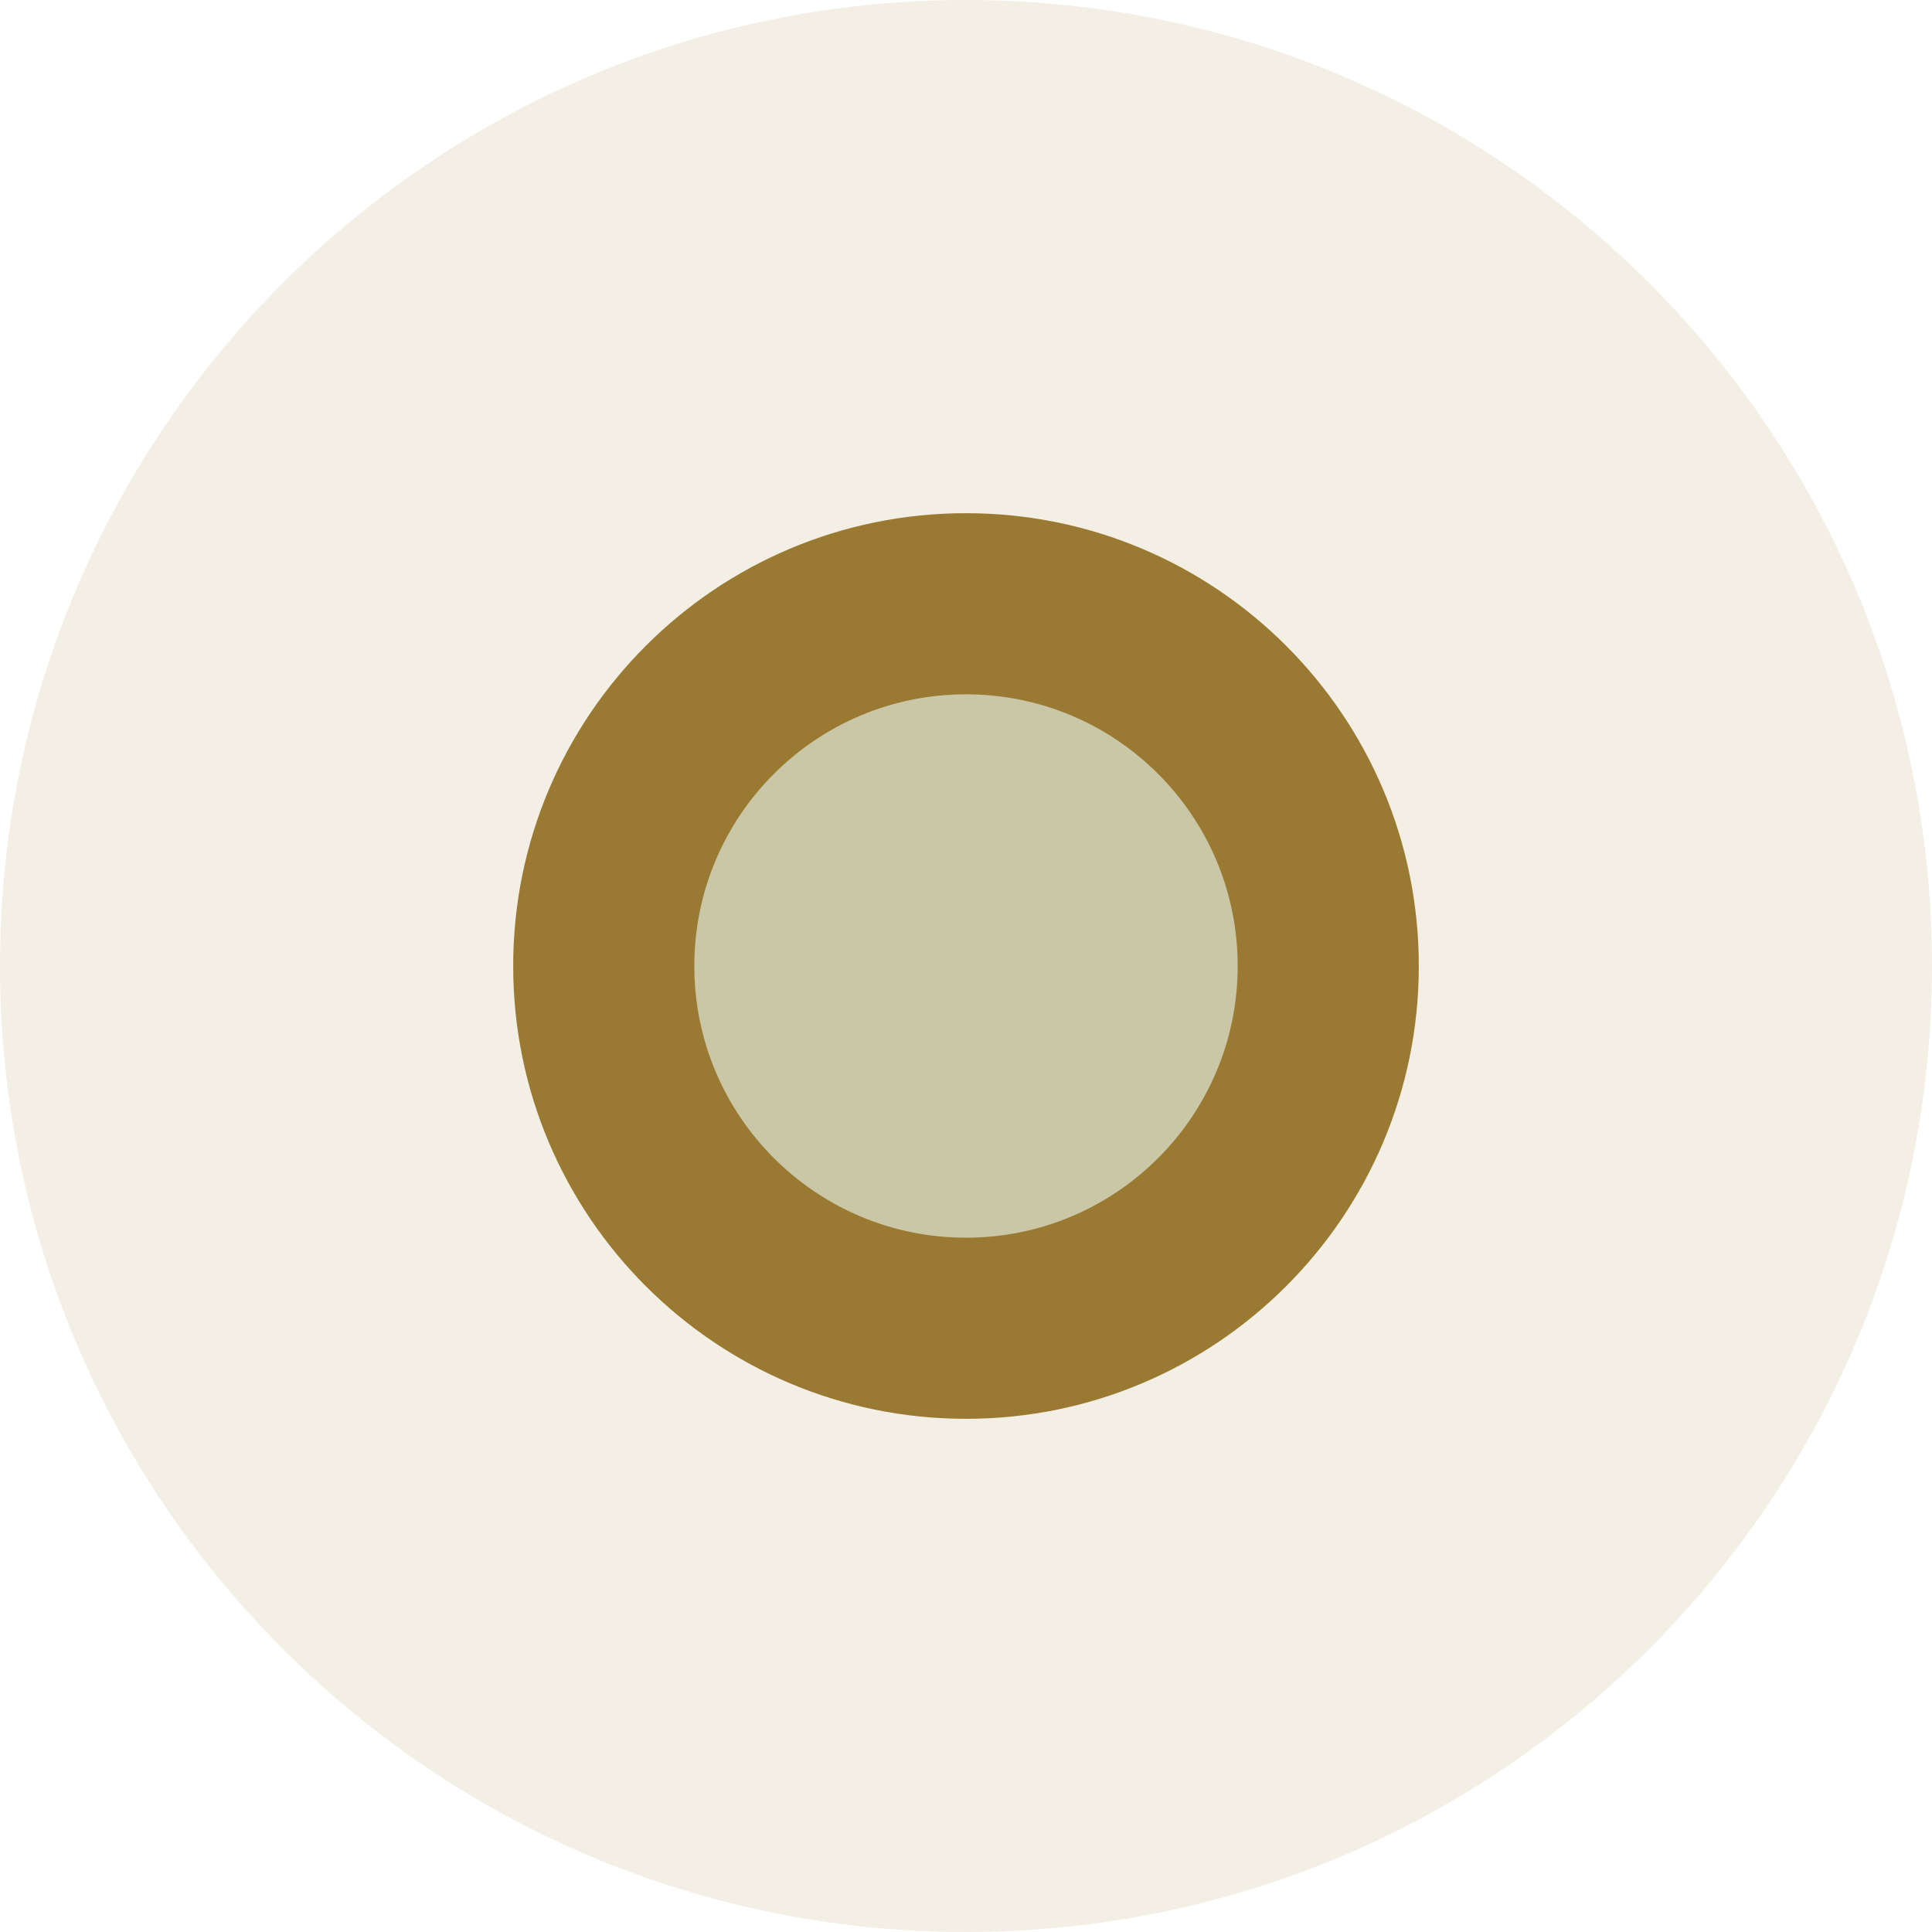
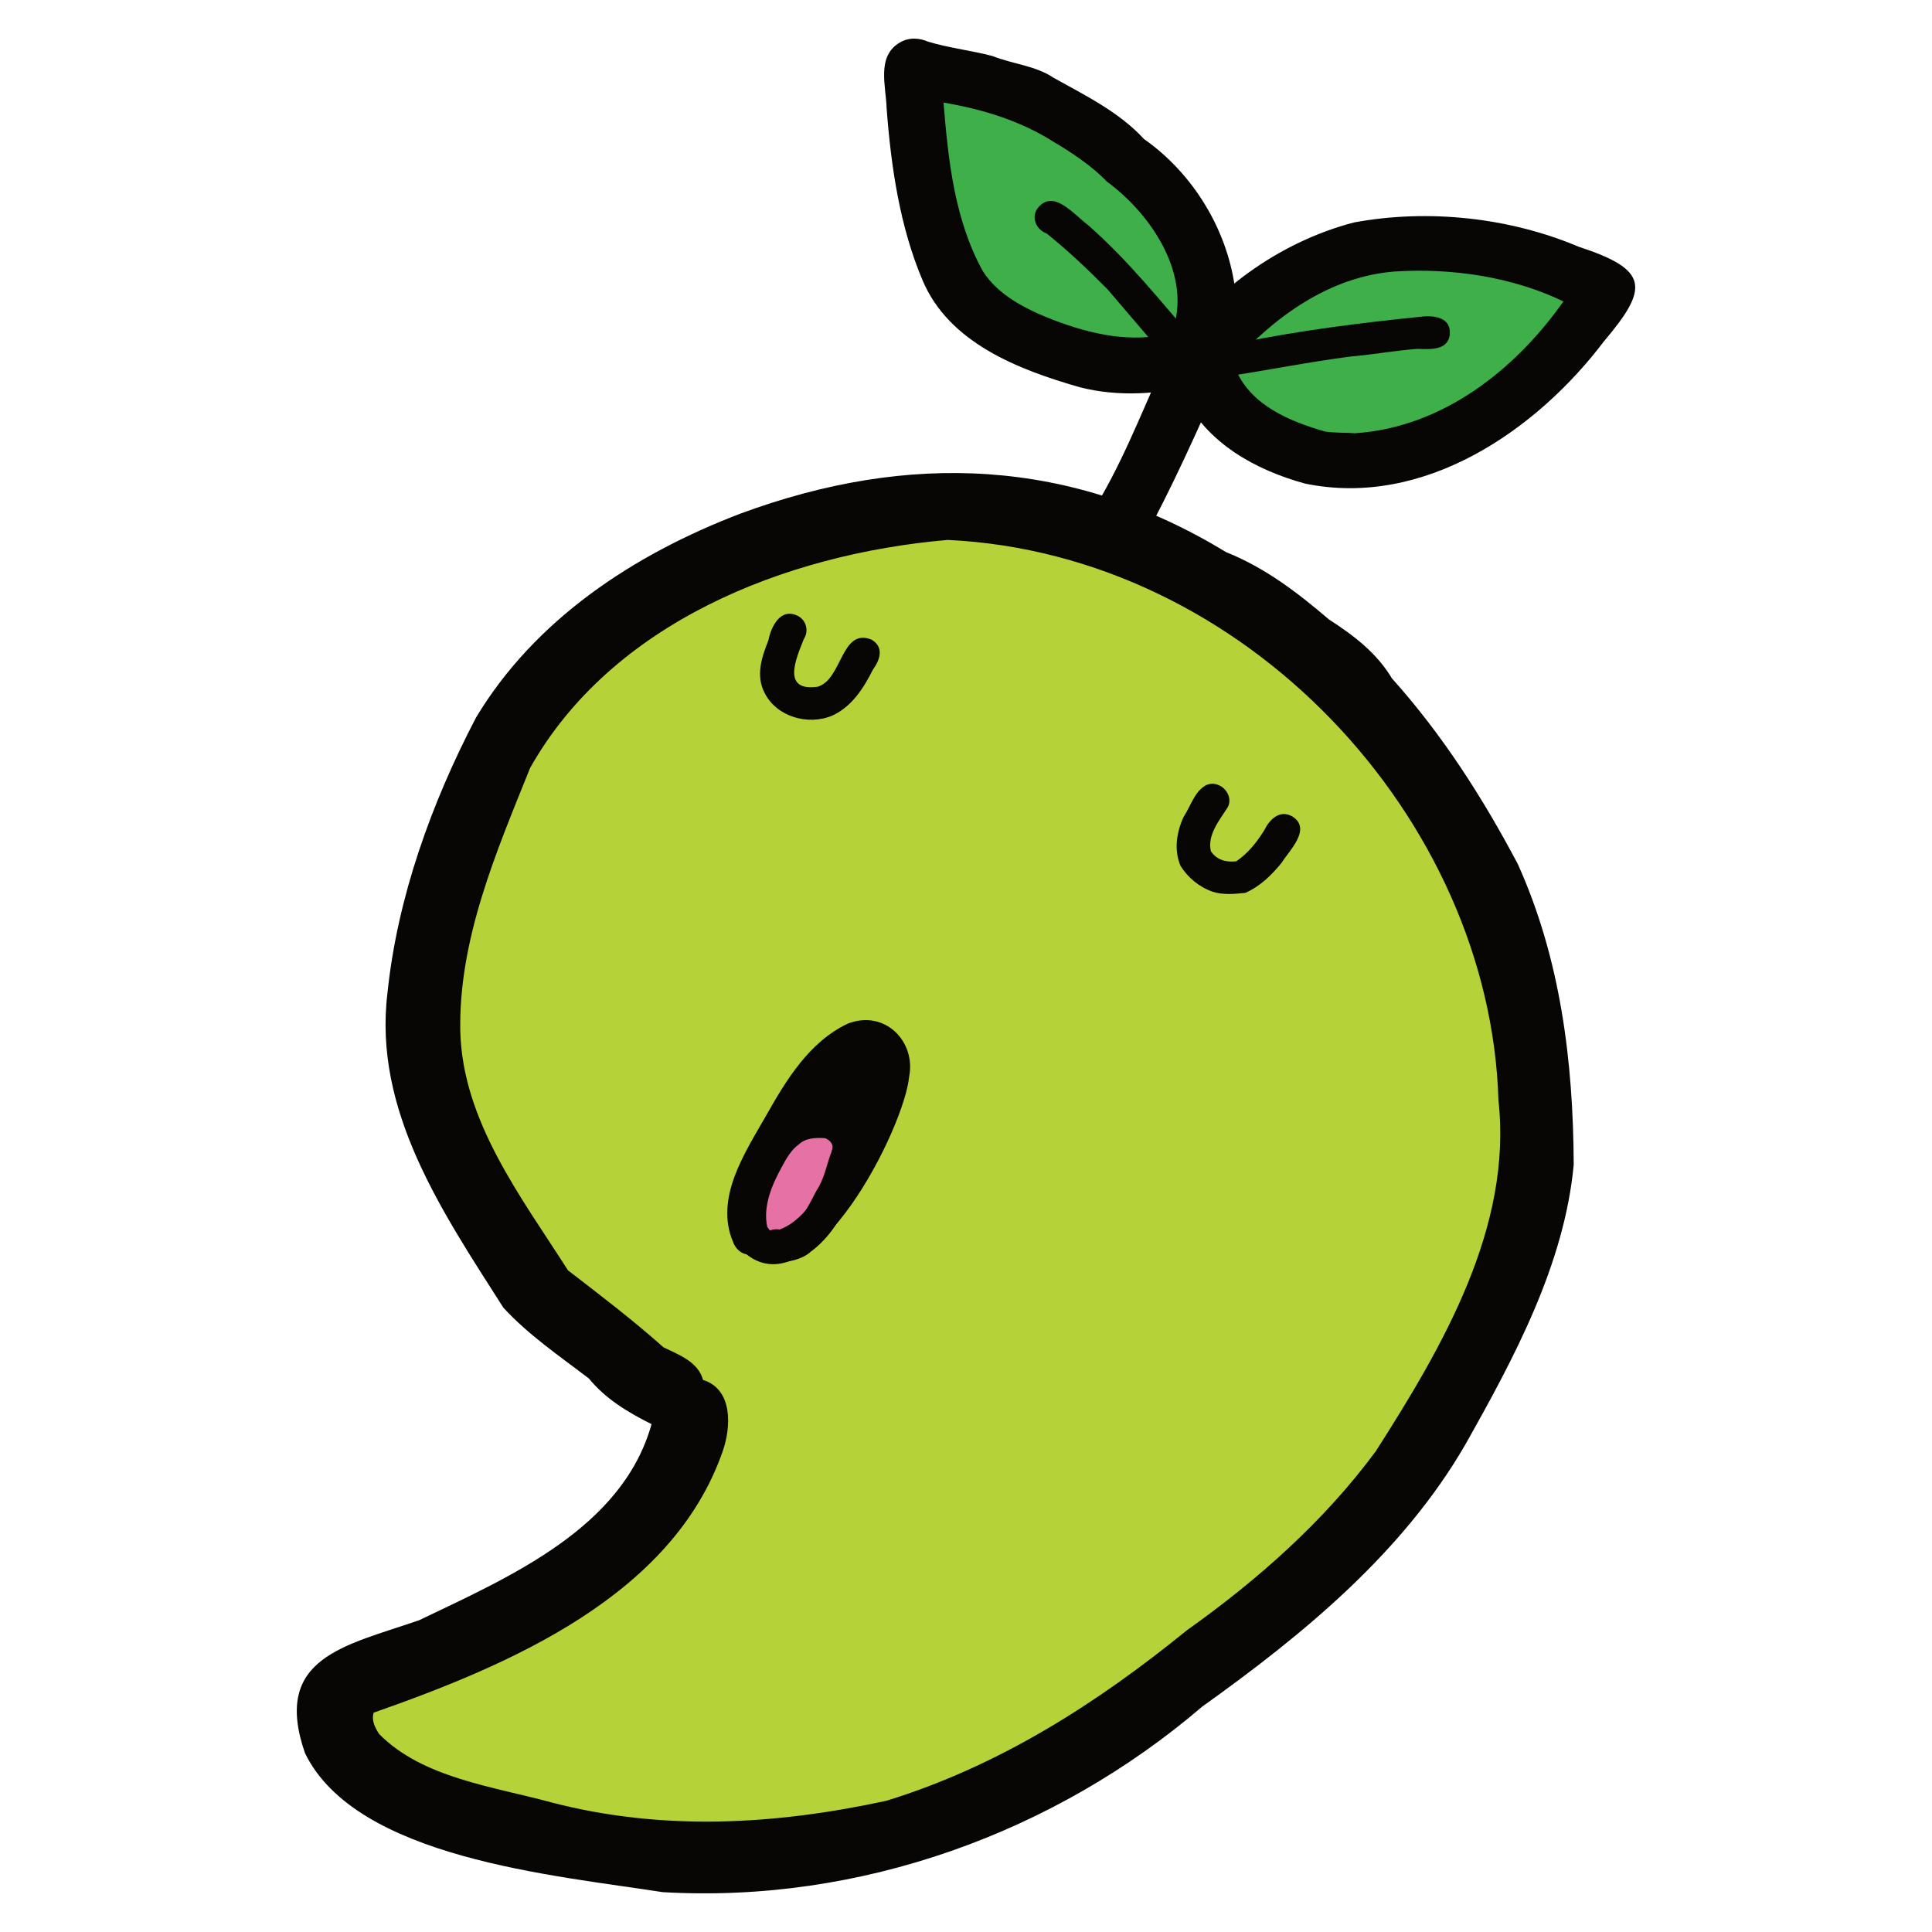
<svg xmlns="http://www.w3.org/2000/svg" viewBox="0 0 64 64">
-   <rect width="64" height="64" rx="32" fill="#f4efe4" />
-   <circle cx="32" cy="32" r="15" fill="#9a7a32" />
-   <circle cx="32" cy="32" r="9" fill="#dce4d2" opacity="0.72" />
+   <g transform="translate(9.832 1.280) scale(0.46326)">
+     <path d="M 92.918,18.005 C 92.918,18.005 78.687,7.318 64.332,21.746 C 64.332,21.746 72.832,44.375 92.918,18.005" fill="#3eaf49" />
+     <path d="M 44.632,2.823 C 44.632,2.823 68.281,7.364 64.333,21.746 C 64.333,21.746 42.501,27.714 44.632,2.823" fill="#3eaf49" />
+     <path d="M 57.926,36.148 C 57.926,36.148 27.913,26.779 13.278,54.076 C -1.358,81.374 26.798,98.469 26.798,98.469 C 26.798,98.469 29.377,99.691 27.229,102.231 C 25.082,104.772 19.249,114.218 3.88,117.667 C 3.88,117.667 -1.798,121.048 10.586,126.559 C 22.97,132.069 43.627,130.121 48.127,126.599 C 52.627,123.076 65.917,118.564 82.049,99.258 C 98.182,79.954 80.926,54.037 80.926,54.037 C 80.926,54.037 73.967,40.899 57.926,36.148" fill="#b5d238" />
+     <path d="M 36.631,76.338 C 36.631,76.338 29.68,81.062 33.237,85.718 C 33.237,85.718 37.539,86.542 38.89,82.1 C 40.241,77.659 39.696,75.677 36.631,76.338" fill="#e672a5" />
+     <path d="M 5.892,121.236 C 9,124.38 14.039,124.985 18.198,126.12 C 26.151,128.19 34.203,127.731 42.159,126.004 C 50.213,123.526 57.225,119.036 63.634,113.823 C 68.736,110.197 73.479,105.996 77.161,101.001 C 81.942,93.522 86.93,84.985 85.927,75.925 C 85.332,55.767 67.823,36.847 46.538,35.846 C 34.84,36.857 22.509,41.809 16.685,52.148 C 14.253,58.191 11.557,64.419 11.691,71.01 C 11.868,77.423 16.03,82.812 19.391,88.074 C 21.711,89.862 24.051,91.644 26.215,93.575 C 27.336,94.122 28.697,94.615 29.048,95.912 C 31.229,96.589 31.038,99.341 30.462,100.991 C 26.886,111.318 15.304,116.262 5.496,119.705 C 5.326,120.255 5.591,120.775 5.892,121.236 M 0.582,122.59 C -1.784,115.731 3.481,114.923 8.744,113.095 C 15.314,109.956 23.29,106.492 25.367,99.074 C 23.678,98.231 22.08,97.268 20.886,95.809 C 18.789,94.206 16.543,92.681 14.769,90.741 C 10.411,83.904 5.46,76.668 6.481,68.256 C 7.188,61.414 9.627,54.656 12.816,48.546 C 17.018,41.556 24.042,36.898 31.712,33.967 C 43.781,29.509 55.402,29.997 66.455,36.72 C 69.244,37.837 71.58,39.626 73.802,41.53 C 75.57,42.665 77.232,43.937 78.304,45.738 C 81.92,49.775 84.787,54.255 87.307,59.016 C 90.375,65.809 91.275,73.157 91.308,80.523 C 90.642,87.652 87.05,94.338 83.547,100.551 C 79.085,108.255 72.01,114.082 64.746,119.27 C 54.212,128.286 40.28,133.361 26.162,132.538 C 18.43,131.33 4.234,130.122 0.582,122.59" fill="#070605" />
+     <path d="M 56.708,34.112 C 58.865,30.74 60.297,26.993 61.935,23.371 C 61.905,23.456 61.878,23.536 61.849,23.623 C 62.002,23.128 62.135,22.999 62.274,22.581 C 63.162,19.752 67.551,21.24 66.204,23.987 C 64.364,28.087 62.562,32.18 60.383,36.128 C 58.965,38.45 55.327,36.468 56.708,34.112" fill="#070605" />
+     <path d="M 49.057,16.629 C 50.178,18.383 52.171,19.359 54.096,20.116 C 56.818,21.146 59.665,21.799 62.558,21.056 C 64.098,17.043 61.169,12.59 57.904,10.205 C 56.888,9.118 55.283,8.063 54.112,7.378 C 51.737,5.868 49.037,5.047 46.245,4.572 C 46.581,8.698 47.031,12.956 49.057,16.629 M 44.757,17.305 C 43.112,13.449 42.487,9.103 42.177,4.994 C 42.137,3.421 41.428,1.266 43.119,0.278 C 43.803,-0.125 44.554,-0.042 45.155,0.222 C 46.652,0.667 48.224,0.846 49.734,1.239 C 51.187,1.824 52.816,1.92 54.132,2.809 C 56.409,4.075 58.819,5.26 60.574,7.173 C 64.062,9.62 66.469,13.572 67.064,17.687 C 67.274,19.714 66.919,24.21 64.426,24.739 C 61.685,25.425 58.776,25.637 56.012,24.933 C 51.558,23.662 46.646,21.746 44.757,17.305" fill="#070605" />
+     <path d="M 67.181,23.76 C 68.314,26.244 70.981,27.363 73.532,28.095 C 74.23,28.204 74.955,28.162 75.664,28.217 C 81.947,27.807 87.16,23.642 90.571,18.79 C 86.882,17.015 82.555,16.39 78.494,16.653 C 73.839,17.015 69.883,19.912 66.92,23.214 C 66.999,23.375 67.074,23.537 67.153,23.701 C 67.172,23.736 67.192,23.77 67.214,23.802 C 67.199,23.78 67.185,23.759 67.181,23.76 M 62.324,22.674 C 65.287,18.147 70.207,14.548 75.587,13.146 C 80.915,12.156 86.739,12.797 91.654,14.877 C 96.685,16.523 96.717,17.813 93.471,21.642 C 88.671,27.991 80.614,33.577 72.097,31.817 C 68.516,30.838 65.062,28.895 63.433,25.553 C 62.277,25.158 61.692,23.705 62.324,22.674" fill="#070605" />
+     <path d="M 52.923,12.194 C 54.044,10.643 55.562,12.575 56.545,13.302 C 59.446,15.842 61.83,18.843 64.332,21.746 C 65.067,22.427 64.776,23.76 63.7,23.889 C 62.879,24.024 62.572,23.331 62.148,22.839 C 60.772,21.182 59.373,19.571 57.981,17.934 C 56.59,16.532 55.167,15.169 53.611,13.928 C 52.89,13.668 52.525,12.853 52.923,12.194" fill="#070605" />
+     <path d="M 64.05,22.715 C 64.797,21.77 66.303,21.988 67.401,21.75 C 71.688,20.877 76.045,20.322 80.401,19.883 C 81.388,19.772 82.561,19.952 82.446,21.171 C 82.312,22.305 81.036,22.217 80.15,22.182 C 78.478,22.307 77.033,22.584 75.411,22.725 C 72.412,23.108 69.474,23.703 66.515,24.152 C 65.728,24.305 65.197,24.663 64.489,24.311 C 63.923,24.002 63.707,23.259 64.05,22.715" fill="#070605" />
+     <path d="M 33.451,46.785 C 32.81,45.557 33.235,44.235 33.718,43.04 C 33.912,42.053 34.583,40.639 35.852,41.289 C 36.459,41.625 36.616,42.393 36.25,42.946 C 35.707,44.317 34.638,46.708 37.244,46.343 C 39.017,45.825 38.908,42.101 41.096,42.973 C 42.021,43.523 41.697,44.429 41.196,45.121 C 40.532,46.431 39.71,47.754 38.296,48.405 C 36.547,49.146 34.292,48.476 33.451,46.785" fill="#070605" />
+     <path d="M 63.193,59.155 C 62.715,58.013 62.9,56.784 63.4,55.675 C 63.961,54.804 64.17,53.87 65.016,53.381 C 66.065,52.924 67.112,54.171 66.513,55.045 C 65.923,55.957 65.1,56.974 65.362,58.104 C 65.779,58.728 66.447,58.914 67.178,58.825 C 68.023,58.253 68.646,57.457 69.173,56.618 C 69.528,55.875 70.255,55.108 71.166,55.606 C 72.621,56.496 70.957,58.064 70.421,58.931 C 69.713,59.806 68.866,60.634 67.821,61.083 C 67.075,61.163 66.24,61.242 65.503,61.007 C 64.53,60.67 63.723,59.999 63.193,59.155" fill="#070605" />
+     <path d="M 36.631,76.338 C 37.995,76.122 39.482,76.52 40.241,77.659 C 43.36,71.088 39.824,71.122 36.631,76.338 M 33.637,84.963 C 33.763,85.104 33.787,85.236 33.948,85.312 C 35.515,85.033 36.448,83.755 37.357,82.61 C 37.495,81.759 38.125,80.54 38.319,79.31 C 38.318,78.976 38.077,78.752 37.775,78.624 C 37.126,78.575 36.34,78.611 35.885,79.088 C 35.348,79.438 34.931,80.216 34.69,80.664 C 33.971,81.979 33.328,83.454 33.637,84.963 M 31.189,86.034 C 29.872,82.894 32.033,79.689 33.565,76.999 C 34.986,74.485 36.636,71.744 39.393,70.435 C 42.042,69.403 44.291,71.704 43.785,74.24 C 43.437,77.871 36.987,90.765 32.158,86.932 C 31.656,86.835 31.307,86.417 31.169,85.972 L 31.189,86.034" fill="#070605" />
+     <path d="M 35.392,75.819 C 35.684,74.842 36.358,74.296 36.908,73.508 C 37.542,72.801 38.267,71.802 39.345,71.863 C 39.796,71.526 39.94,71.28 40.324,71.024 C 41.374,70.443 42.495,71.645 41.878,72.614 C 42.047,72.871 42.121,73.205 42.02,73.493 C 41.9,73.838 41.705,74.16 41.51,74.478 C 41.717,74.734 41.812,75.077 41.715,75.431 C 41.66,75.636 41.584,75.835 41.5,76.03 C 42.169,77.51 40.788,79.176 39.315,77.845 C 38.66,78.323 37.638,77.877 37.557,77.098 C 37.405,77.07 37.259,77.014 37.134,76.93 C 36.324,77.395 35.247,76.725 35.392,75.819" fill="#070605" />
+     <path d="M 33.237,85.718 C 33.516,85.254 34.089,85.044 34.6,85.171 C 34.914,85.101 35.219,85.006 35.464,84.809 C 35.445,84.821 35.426,84.833 35.408,84.844 C 36.265,84.254 36.689,83.253 37.159,82.378 C 37.729,81.525 37.882,80.524 38.236,79.587 C 38.229,79.62 38.223,79.654 38.216,79.687 C 38.21,79.703 38.204,79.719 38.207,79.734 C 38.317,79.196 38.504,78.878 38.612,78.456 C 38.748,77.894 38.758,77.221 39.27,76.835 C 40.138,76.099 41.538,76.921 41.218,78.005 C 40.226,81.001 39.457,84.797 36.685,86.79 C 36.689,86.787 36.693,86.785 36.698,86.782 C 36.712,86.773 36.726,86.764 36.736,86.758 C 35.595,87.788 32.377,87.924 33.237,85.718" fill="#070605" />
+   </g>
</svg>
